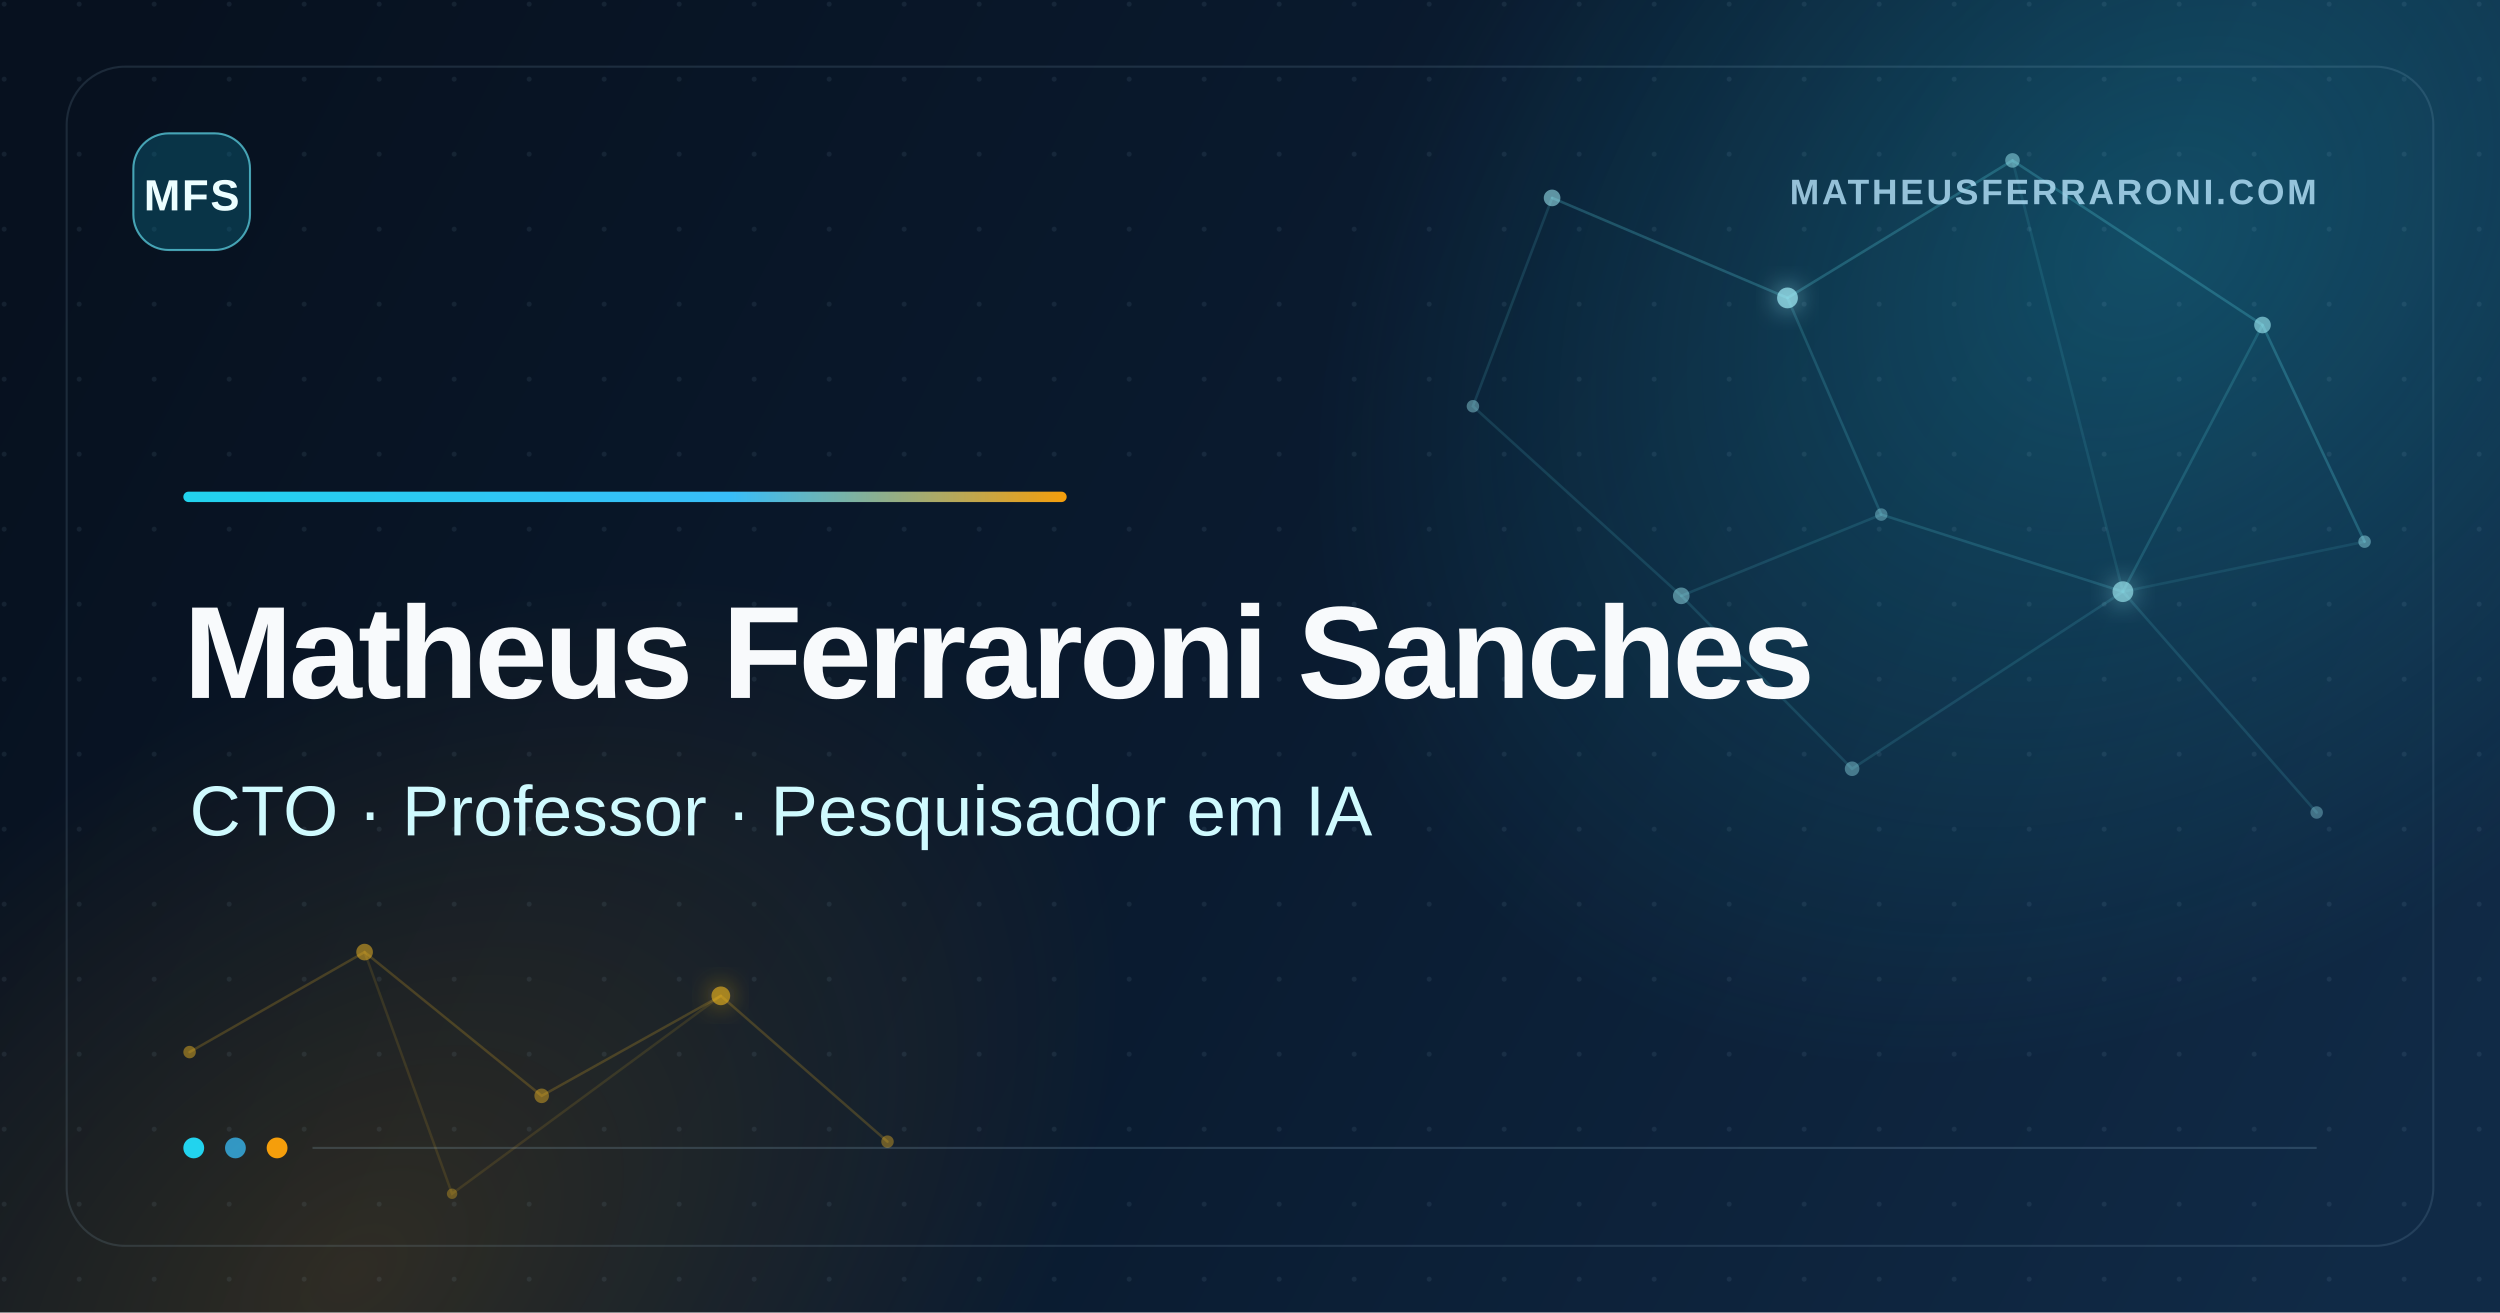
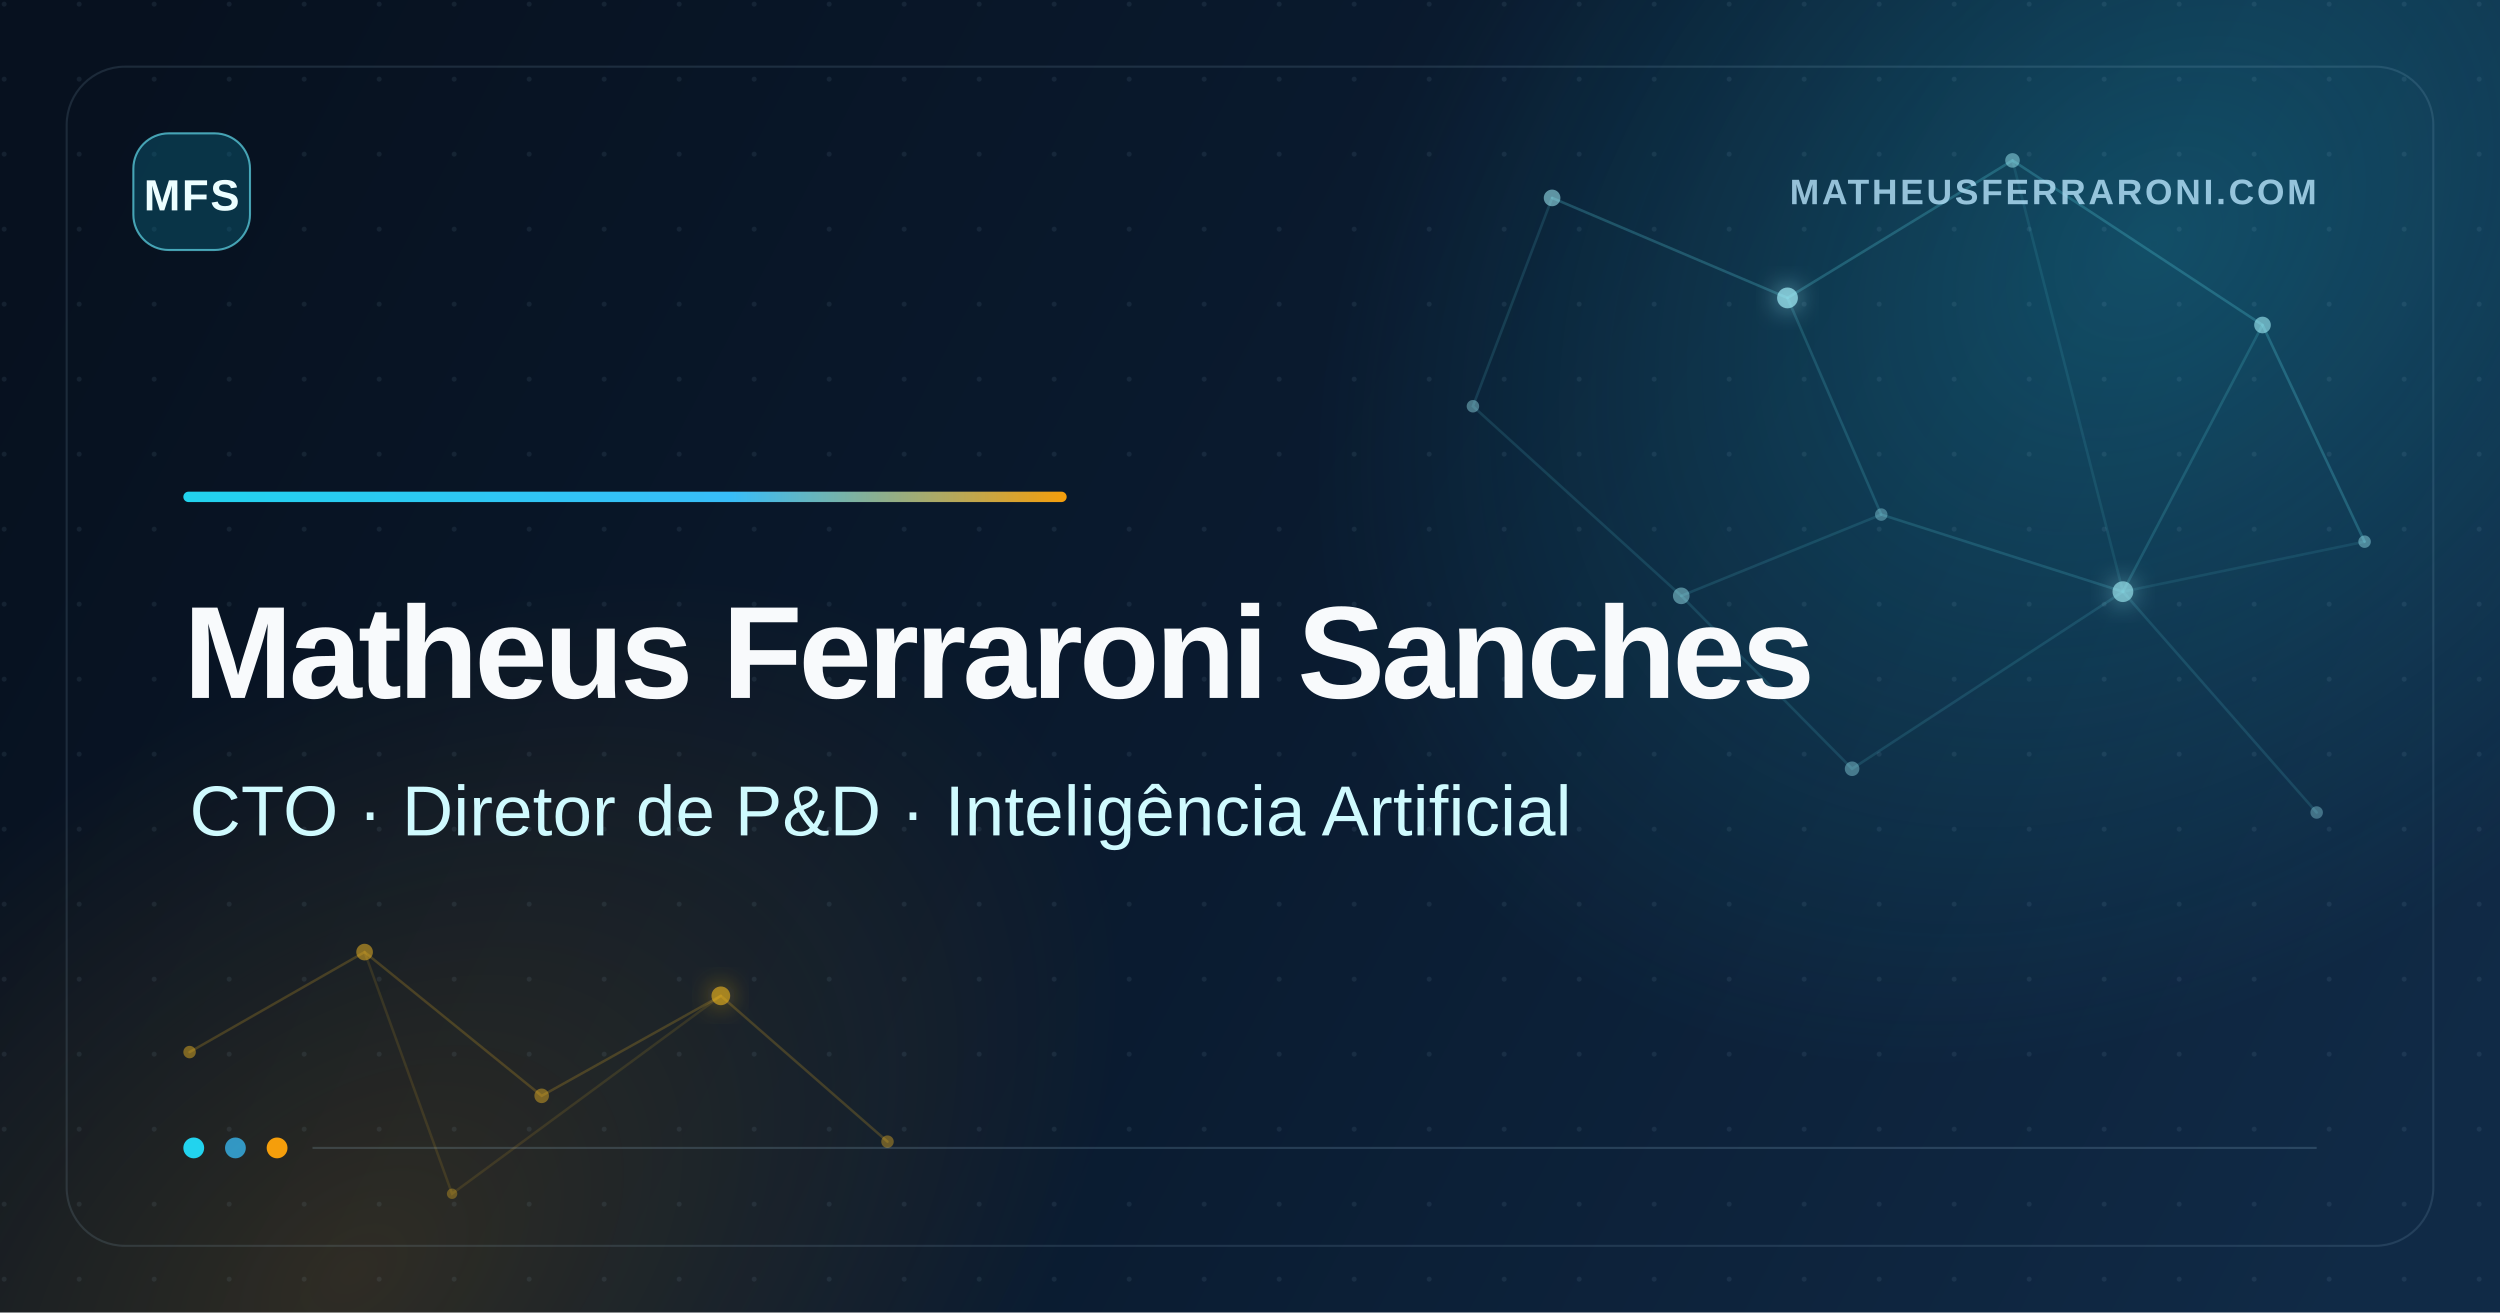
<svg xmlns="http://www.w3.org/2000/svg" width="1200" height="630" viewBox="0 0 1200 630" role="img" aria-labelledby="title description">
  <defs>
    <linearGradient id="background" x1="60" y1="32" x2="1140" y2="598" gradientUnits="userSpaceOnUse">
      <stop stop-color="#07111F" />
      <stop offset="0.52" stop-color="#0A1B30" />
      <stop offset="1" stop-color="#102A46" />
    </linearGradient>
    <radialGradient id="cyan-glow" cx="0" cy="0" r="1" gradientTransform="translate(1032 116) rotate(137) scale(452 338)" gradientUnits="userSpaceOnUse">
      <stop stop-color="#22D3EE" stop-opacity="0.25" />
      <stop offset="1" stop-color="#22D3EE" stop-opacity="0" />
    </radialGradient>
    <radialGradient id="amber-glow" cx="0" cy="0" r="1" gradientTransform="translate(173 608) rotate(-38) scale(417 268)" gradientUnits="userSpaceOnUse">
      <stop stop-color="#F59E0B" stop-opacity="0.16" />
      <stop offset="1" stop-color="#F59E0B" stop-opacity="0" />
    </radialGradient>
    <linearGradient id="accent-line" x1="88" y1="0" x2="512" y2="0" gradientUnits="userSpaceOnUse">
      <stop stop-color="#22D3EE" />
      <stop offset="0.62" stop-color="#38BDF8" />
      <stop offset="1" stop-color="#F59E0B" />
    </linearGradient>
    <pattern id="dot-grid" width="36" height="36" patternUnits="userSpaceOnUse">
      <circle cx="2" cy="2" r="1.2" fill="#BAE6FD" fill-opacity="0.075" />
    </pattern>
    <filter id="soft-glow" x="-100%" y="-100%" width="300%" height="300%">
      <feGaussianBlur stdDeviation="6" result="blur" />
      <feMerge>
        <feMergeNode in="blur" />
        <feMergeNode in="SourceGraphic" />
      </feMerge>
    </filter>
  </defs>
  <rect width="1200" height="630" fill="url(#background)" />
  <rect width="1200" height="630" fill="url(#cyan-glow)" />
  <rect width="1200" height="630" fill="url(#amber-glow)" />
  <rect width="1200" height="630" fill="url(#dot-grid)" />
  <g fill="none" stroke="#67E8F9" stroke-linecap="round" stroke-width="1.25">
    <path d="M745 95 858 143 966 77 1086 156 1135 260" stroke-opacity="0.22" />
    <path d="M858 143 903 247 1019 284 1086 156" stroke-opacity="0.16" />
    <path d="M745 95 707 195 807 286 903 247" stroke-opacity="0.13" />
    <path d="M966 77 1019 284 1135 260" stroke-opacity="0.1" />
    <path d="M807 286 889 369 1019 284 1112 390" stroke-opacity="0.13" />
  </g>
  <g fill="#A5F3FC">
    <circle cx="745" cy="95" r="4" fill-opacity="0.54" />
    <circle cx="858" cy="143" r="5" fill-opacity="0.68" filter="url(#soft-glow)" />
    <circle cx="966" cy="77" r="3.5" fill-opacity="0.47" />
    <circle cx="1086" cy="156" r="4" fill-opacity="0.58" />
    <circle cx="1135" cy="260" r="3" fill-opacity="0.42" />
    <circle cx="707" cy="195" r="3" fill-opacity="0.4" />
    <circle cx="807" cy="286" r="4" fill-opacity="0.45" />
    <circle cx="903" cy="247" r="3" fill-opacity="0.36" />
    <circle cx="1019" cy="284" r="5" fill-opacity="0.6" filter="url(#soft-glow)" />
    <circle cx="889" cy="369" r="3.5" fill-opacity="0.38" />
    <circle cx="1112" cy="390" r="3" fill-opacity="0.34" />
  </g>
  <g fill="none" stroke="#FBBF24" stroke-linecap="round" stroke-width="1.2">
    <path d="M91 505 175 457 260 526 346 478 426 548" stroke-opacity="0.2" />
    <path d="M175 457 217 573 346 478" stroke-opacity="0.12" />
  </g>
  <g fill="#FBBF24">
    <circle cx="91" cy="505" r="3" fill-opacity="0.44" />
    <circle cx="175" cy="457" r="4" fill-opacity="0.5" />
    <circle cx="260" cy="526" r="3.5" fill-opacity="0.42" />
    <circle cx="346" cy="478" r="4.5" fill-opacity="0.56" filter="url(#soft-glow)" />
    <circle cx="426" cy="548" r="3" fill-opacity="0.38" />
    <circle cx="217" cy="573" r="2.5" fill-opacity="0.32" />
  </g>
  <rect x="32" y="32" width="1136" height="566" rx="28" fill="none" stroke="#BAE6FD" stroke-opacity="0.12" />
  <rect x="64" y="64" width="56" height="56" rx="17" fill="#0E7490" fill-opacity="0.35" stroke="#67E8F9" stroke-opacity="0.65" />
  <text x="92" y="101" fill="#ECFEFF" font-family="Arial, Helvetica, sans-serif" font-size="21" font-weight="700" text-anchor="middle" letter-spacing="0.8">MFS</text>
  <text x="1112" y="98" fill="#BAE6FD" fill-opacity="0.78" font-family="Arial, Helvetica, sans-serif" font-size="17" font-weight="600" text-anchor="end" letter-spacing="1.3">MATHEUSFERRARONI.COM</text>
  <rect x="88" y="236" width="424" height="5" rx="2.5" fill="url(#accent-line)" />
  <text x="88" y="335" fill="#F8FAFC" font-family="Arial, Helvetica, sans-serif" font-size="63" font-weight="700" letter-spacing="-1.8">Matheus Ferraroni Sanches</text>
-   <text x="91" y="401" fill="#CFFAFE" font-family="Arial, Helvetica, sans-serif" font-size="34" font-weight="500" letter-spacing="0.1">CTO · Professor · Pesquisador em IA</text>
+   <text x="91" y="401" fill="#CFFAFE" font-family="Arial, Helvetica, sans-serif" font-size="34" font-weight="500" letter-spacing="0.1">CTO · Diretor de P&amp;D · Inteligência Artificial</text>
  <g transform="translate(88 551)">
    <circle cx="5" cy="0" r="5" fill="#22D3EE" />
    <circle cx="25" cy="0" r="5" fill="#38BDF8" fill-opacity="0.75" />
    <circle cx="45" cy="0" r="5" fill="#F59E0B" />
    <path d="M62 0H1024" stroke="#BAE6FD" stroke-opacity="0.16" />
  </g>
</svg>
